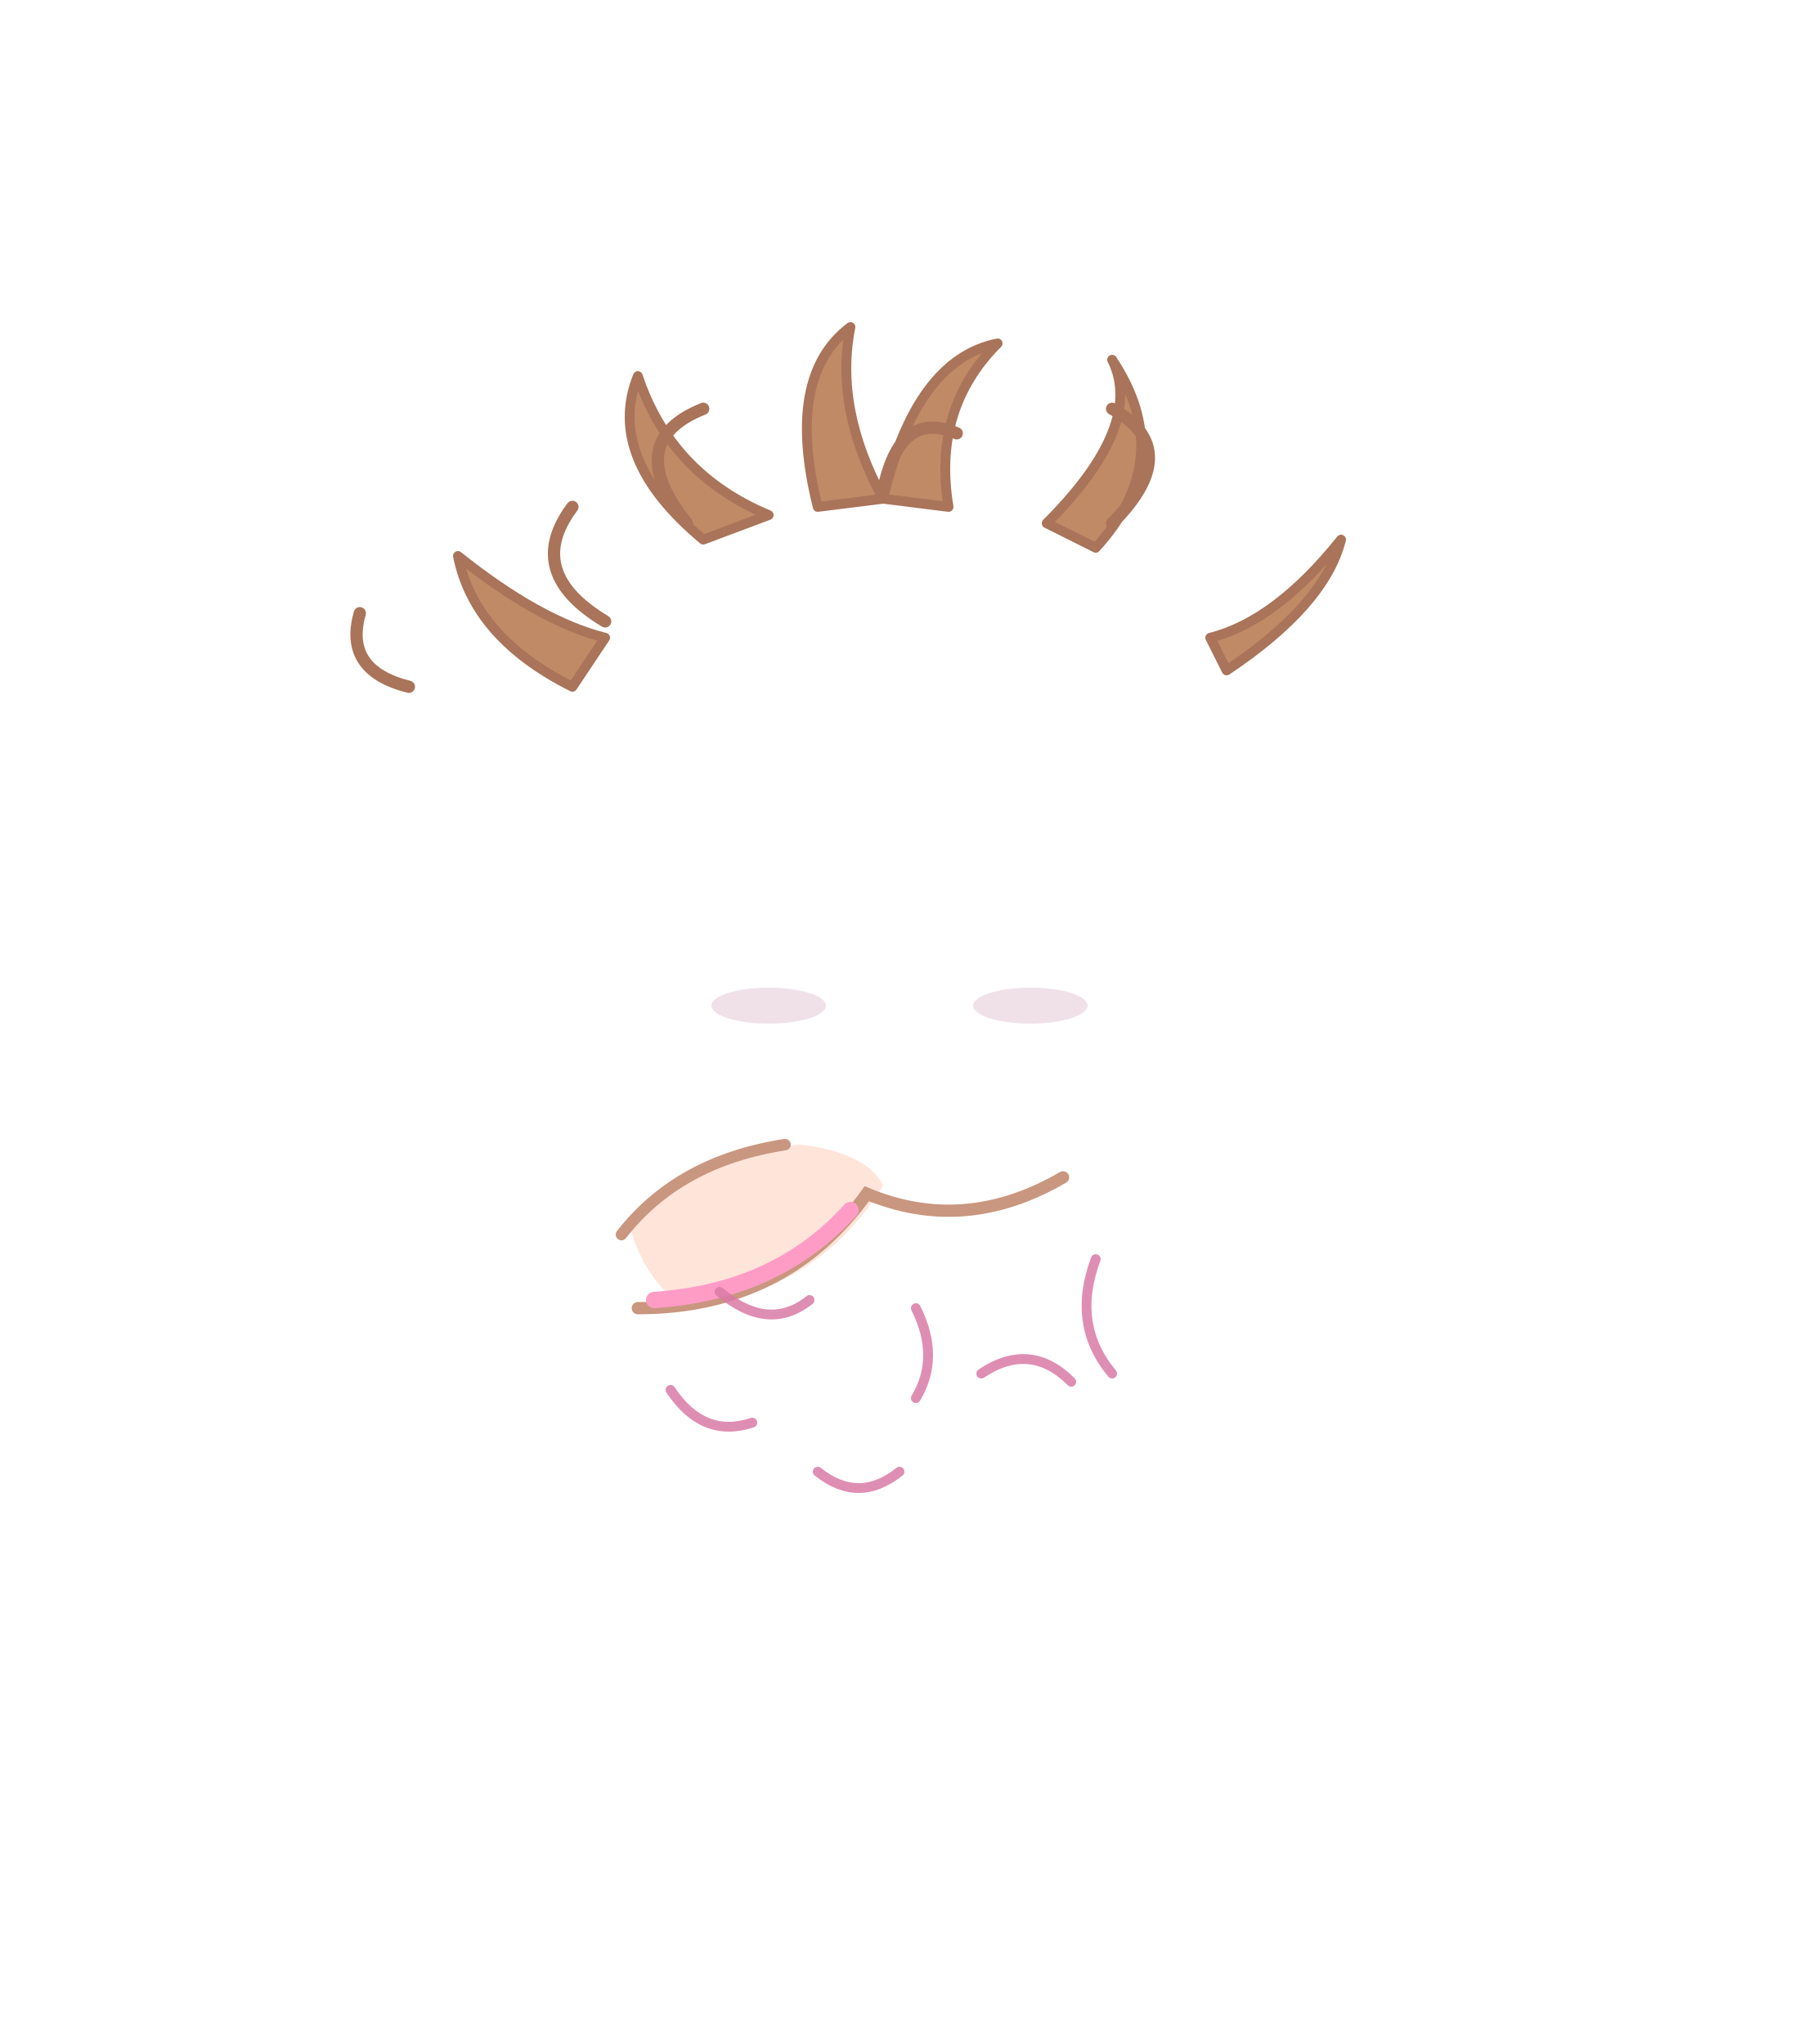
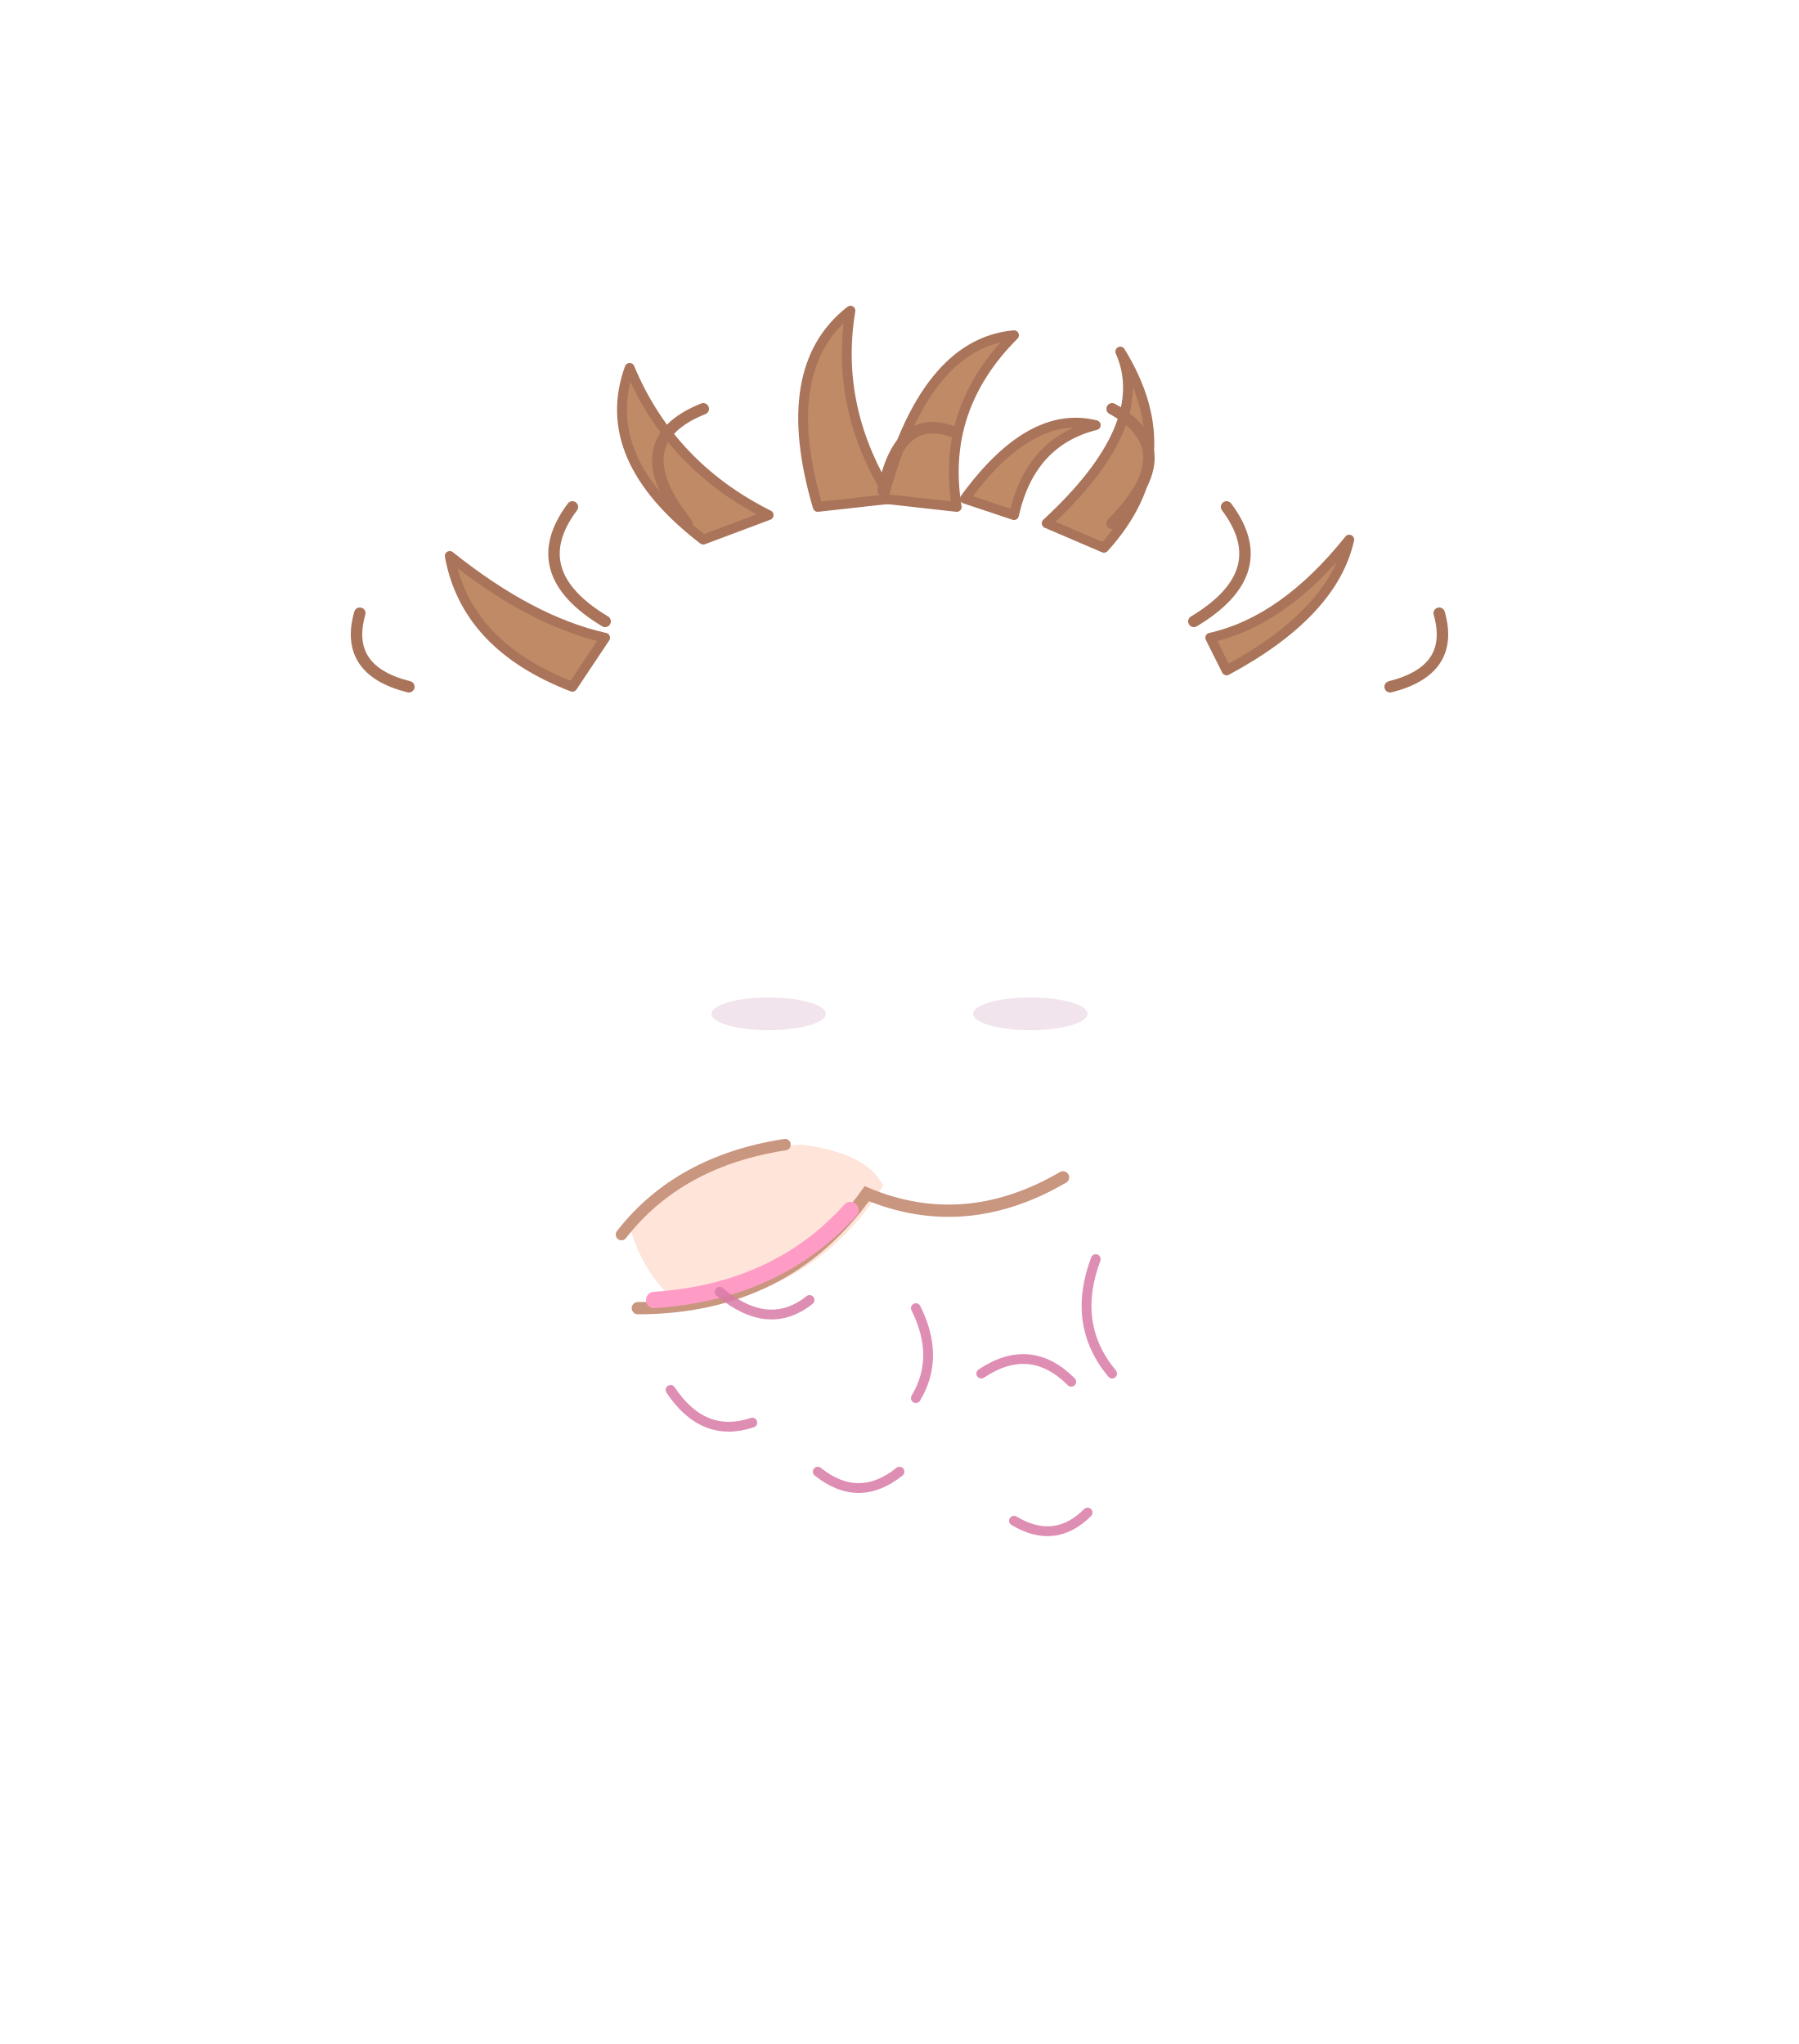
<svg xmlns="http://www.w3.org/2000/svg" viewBox="0 0 220 250" fill="none">
-   <path d="M100 62 Q96 46 104 40 Q102 50 108 61 Z" fill="#C08A66" stroke="#A9745A" stroke-width="1.2" stroke-linejoin="round" stroke-linecap="round" />
-   <path d="M108 61 Q112 44 122 42 Q114 50 116 62 Z" fill="#C08A66" stroke="#A9745A" stroke-width="1.2" stroke-linejoin="round" stroke-linecap="round" />
-   <path d="M86 66 Q74 56 78 46 Q82 58 94 63 Z" fill="#C08A66" stroke="#A9745A" stroke-width="1.2" stroke-linejoin="round" stroke-linecap="round" />
-   <path d="M128 64 Q140 52 136 44 Q144 56 134 67 Z" fill="#C08A66" stroke="#A9745A" stroke-width="1.2" stroke-linejoin="round" stroke-linecap="round" />
-   <path d="M70 84 Q58 78 56 68 Q66 76 74 78 Z" fill="#C08A66" stroke="#A9745A" stroke-width="1.2" stroke-linejoin="round" stroke-linecap="round" />
-   <path d="M150 82 Q162 74 164 66 Q156 76 148 78 Z" fill="#C08A66" stroke="#A9745A" stroke-width="1.2" stroke-linejoin="round" stroke-linecap="round" />
-   <g stroke="#A9745A" stroke-width="1.5" stroke-linecap="round" fill="none">
-     <path d="M84 64 q-8 -10 2 -14" />
-     <path d="M136 64 q9 -9 0 -14" />
-     <path d="M108 60 q2 -10 9 -7" />
-     <path d="M74 76 q-10 -6 -4 -14" />
-     <path d="M50 84 q-8 -2 -6 -9" />
-   </g>
+   <path d="M100 62 Q95 45 104 38 Q102 50 109 61 Z" fill="#C08A66" stroke="#A9745A" stroke-width="1.2" stroke-linejoin="round" stroke-linecap="round" />
+   <path d="M108 61 Q113 42 124 41 Q115 50 117 62 Z" fill="#C08A66" stroke="#A9745A" stroke-width="1.2" stroke-linejoin="round" stroke-linecap="round" />
+   <path d="M86 66 Q73 56 77 45 Q82 57 94 63 Z" fill="#C08A66" stroke="#A9745A" stroke-width="1.2" stroke-linejoin="round" stroke-linecap="round" />
+   <path d="M128 64 Q141 52 137 43 Q145 56 135 67 Z" fill="#C08A66" stroke="#A9745A" stroke-width="1.2" stroke-linejoin="round" stroke-linecap="round" />
+   <path d="M70 84 Q57 79 55 68 Q65 76 74 78 Z" fill="#C08A66" stroke="#A9745A" stroke-width="1.2" stroke-linejoin="round" stroke-linecap="round" />
+   <path d="M150 82 Q163 75 165 66 Q157 76 148 78 Z" fill="#C08A66" stroke="#A9745A" stroke-width="1.2" stroke-linejoin="round" stroke-linecap="round" />
+   <path d="M118 61 Q126 50 134 52 Q126 54 124 63 Z" fill="#C08A66" stroke="#A9745A" stroke-width="1.2" stroke-linejoin="round" stroke-linecap="round" />
+   <path d="M84 64 q-8 -10 2 -14" stroke="#A9745A" stroke-width="1.4" stroke-linecap="round" fill="none" opacity="1" />
+   <path d="M136 64 q9 -9 0 -14" stroke="#A9745A" stroke-width="1.4" stroke-linecap="round" fill="none" opacity="1" />
+   <path d="M108 60 q2 -10 9 -7" stroke="#A9745A" stroke-width="1.4" stroke-linecap="round" fill="none" opacity="1" />
+   <path d="M74 76 q-10 -6 -4 -14" stroke="#A9745A" stroke-width="1.4" stroke-linecap="round" fill="none" opacity="1" />
+   <path d="M146 76 q10 -6 4 -14" stroke="#A9745A" stroke-width="1.4" stroke-linecap="round" fill="none" opacity="1" />
+   <path d="M50 84 q-8 -2 -6 -9" stroke="#A9745A" stroke-width="1.4" stroke-linecap="round" fill="none" opacity="1" />
+   <path d="M170 84 q8 -2 6 -9" stroke="#A9745A" stroke-width="1.4" stroke-linecap="round" fill="none" opacity="1" />
  <path d="M77 150 Q84 141 98 140 Q106 141 108 145 Q100 158 84 160 Q79 157 77 150 Z" fill="#FFE4DA" />
-   <path d="M76 151 Q83 142 96 140" stroke="#C9967F" stroke-width="1.4" stroke-linecap="round" fill="none" />
-   <path d="M78 160 Q96 160 106 146 Q118 151 130 144" stroke="#C9967F" stroke-width="1.5" fill="none" stroke-linecap="round" />
-   <path d="M80 159 Q95 158 104 148" stroke="#FF9CC6" stroke-width="2" fill="none" stroke-linecap="round" />
+   <path d="M76 151 Q83 142 96 140" stroke="#C9967F" stroke-width="1.4" stroke-linecap="round" />
+   <path d="M78 160 Q96 160 106 146 Q118 151 130 144" stroke="#C9967F" stroke-width="1.5" stroke-linecap="round" />
+   <path d="M80 159 Q95 158 104 148" stroke="#FF9CC6" stroke-width="2" stroke-linecap="round" />
  <g stroke="#D97AA6" stroke-width="1.2" stroke-linecap="round" fill="none" opacity="0.85">
    <path d="M88 158 q6 5 11 1" />
    <path d="M120 168 q6 -4 11 1" />
    <path d="M100 180 q5 4 10 0" />
    <path d="M134 154 q-3 8 2 14" />
    <path d="M82 170 q4 6 10 4" />
    <path d="M112 160 q3 6 0 11" />
+     <path d="M124 186 q5 3 9 -1" />
  </g>
-   <ellipse cx="94" cy="123" rx="7" ry="2.2" fill="#D9B3C9" opacity="0.4" />
-   <ellipse cx="126" cy="123" rx="7" ry="2.2" fill="#D9B3C9" opacity="0.4" />
+   <ellipse cx="94" cy="124" rx="7" ry="2" fill="#D9B3C9" opacity="0.35" />
+   <ellipse cx="126" cy="124" rx="7" ry="2" fill="#D9B3C9" opacity="0.35" />
</svg>
